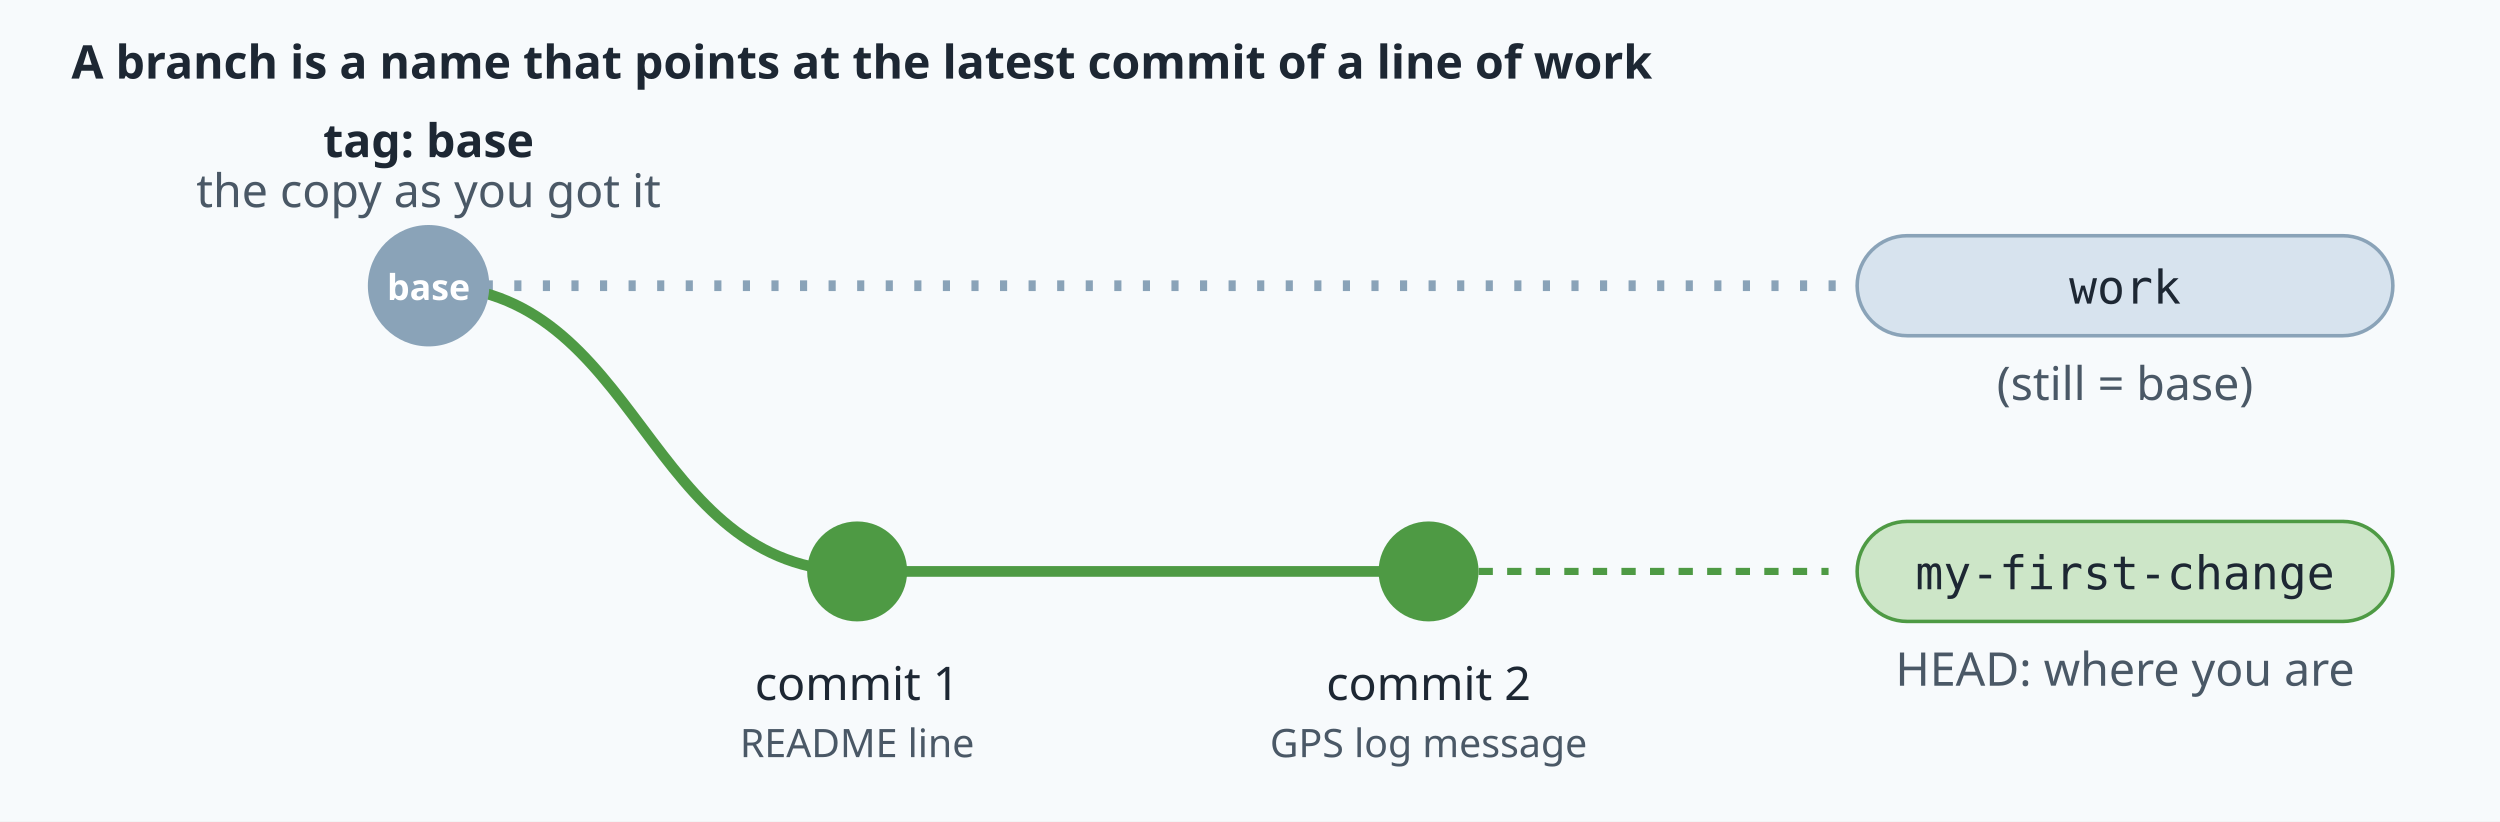
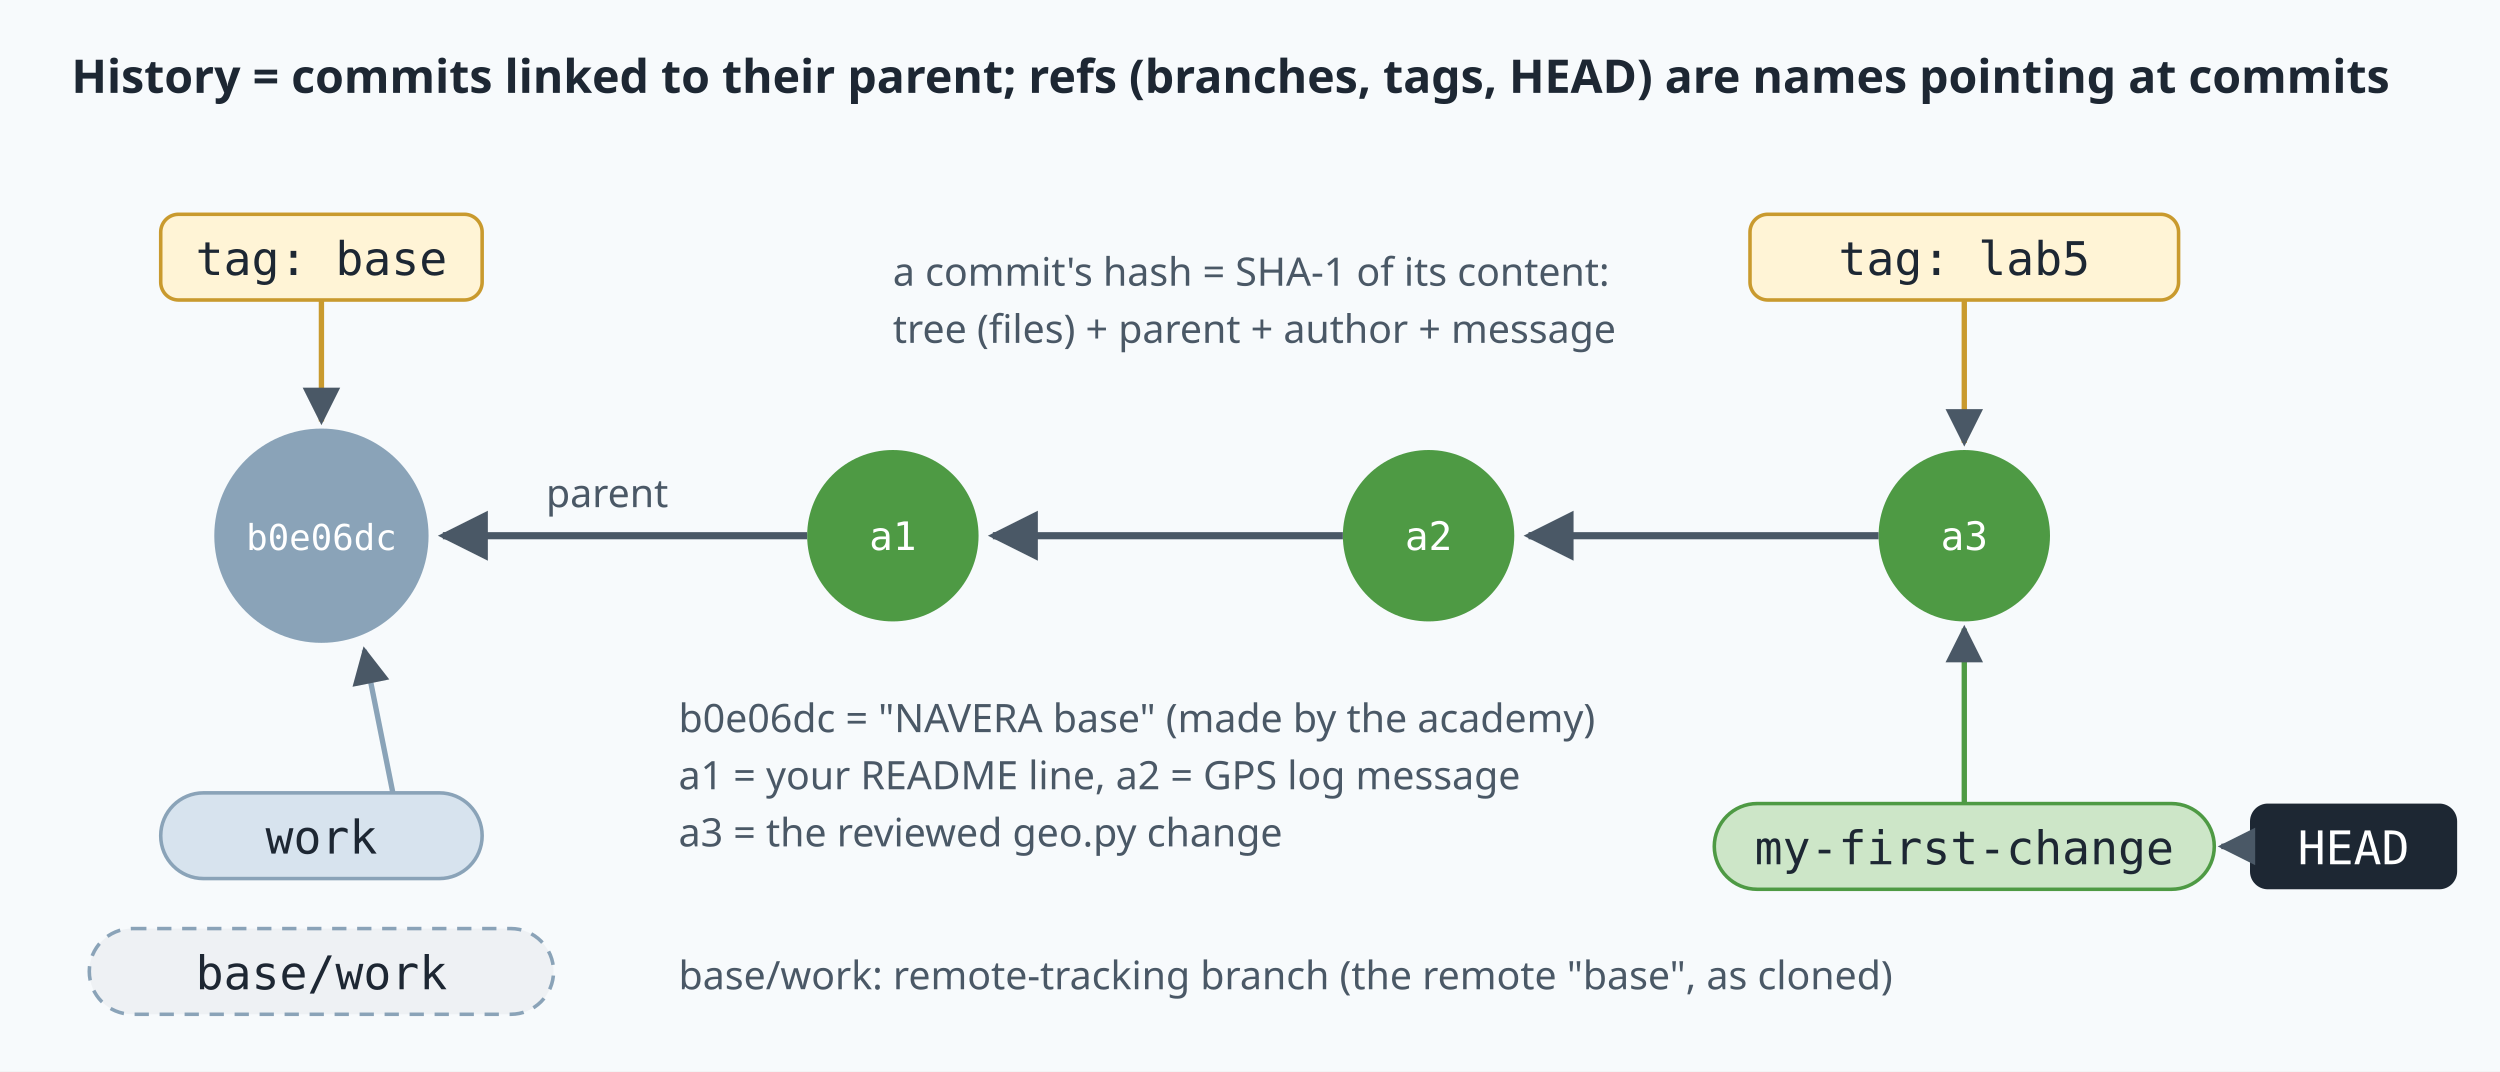
- <svg xmlns="http://www.w3.org/2000/svg" viewBox="0 0 700 230" font-family="sans-serif" font-size="13">
-   <rect width="700" height="230" fill="#f7fafc" />
-   <line x1="120" y1="80" x2="560" y2="80" stroke="#8aa3b8" stroke-width="3" stroke-dasharray="2 6" />
-   <path d="M120 80 C180 80 180 160 240 160" fill="none" stroke="#4e9a44" stroke-width="3" />
-   <circle cx="120" cy="80" r="17" fill="#8aa3b8" />
-   <text x="120" y="84" text-anchor="middle" fill="#ffffff" font-size="10" font-weight="bold">base</text>
-   <text x="120" y="44" text-anchor="middle" fill="#1d2733" font-weight="bold">tag: base</text>
-   <text x="120" y="58" text-anchor="middle" fill="#4a5866">the copy as you got it</text>
-   <rect x="520" y="66" width="150" height="28" rx="14" fill="#d7e3ee" stroke="#8aa3b8" />
-   <text x="595" y="85" text-anchor="middle" font-family="monospace" fill="#1d2733">work</text>
-   <text x="595" y="112" text-anchor="middle" fill="#4a5866">(still = base)</text>
-   <line x1="240" y1="160" x2="400" y2="160" stroke="#4e9a44" stroke-width="3" />
-   <circle cx="240" cy="160" r="14" fill="#4e9a44" />
-   <text x="240" y="196" text-anchor="middle" fill="#1d2733">commit 1</text>
-   <text x="240" y="212" text-anchor="middle" fill="#4a5866" font-size="11">README line</text>
-   <circle cx="400" cy="160" r="14" fill="#4e9a44" />
-   <text x="400" y="196" text-anchor="middle" fill="#1d2733">commit 2</text>
-   <text x="400" y="212" text-anchor="middle" fill="#4a5866" font-size="11">GPS log message</text>
-   <line x1="414" y1="160" x2="512" y2="160" stroke="#4e9a44" stroke-width="2" stroke-dasharray="4 4" />
-   <rect x="520" y="146" width="150" height="28" rx="14" fill="#cde6c8" stroke="#4e9a44" />
-   <text x="595" y="165" text-anchor="middle" font-family="monospace" fill="#1d2733">my-first-change</text>
-   <text x="595" y="192" text-anchor="middle" fill="#4a5866">HEAD: where you are</text>
-   <text x="20" y="22" fill="#1d2733" font-weight="bold">A branch is a name that points at the latest commit of a line of work</text>
+ <svg xmlns="http://www.w3.org/2000/svg" viewBox="0 0 700 300" font-family="sans-serif" font-size="13">
+   <defs>
+     <marker id="ar" viewBox="0 0 10 10" refX="9" refY="5" markerWidth="7" markerHeight="7" orient="auto">
+       <path d="M0 0 L10 5 L0 10 Z" fill="#4a5866" />
+     </marker>
+   </defs>
+   <rect width="700" height="300" fill="#f7fafc" />
+   <text x="20" y="26" fill="#1d2733" font-weight="bold">History = commits linked to their parent; refs (branches, tags, HEAD) are names pointing at commits</text>
+   <g font-size="11" fill="#ffffff" text-anchor="middle" font-family="monospace">
+     <circle cx="90" cy="150" r="30" fill="#8aa3b8" />
+     <text x="90" y="154" font-size="10">b0e06dc</text>
+     <circle cx="250" cy="150" r="24" fill="#4e9a44" />
+     <text x="250" y="154">a1</text>
+     <circle cx="400" cy="150" r="24" fill="#4e9a44" />
+     <text x="400" y="154">a2</text>
+     <circle cx="550" cy="150" r="24" fill="#4e9a44" />
+     <text x="550" y="154">a3</text>
+   </g>
+   <line x1="226" y1="150" x2="124" y2="150" stroke="#4a5866" stroke-width="2" marker-end="url(#ar)" />
+   <line x1="376" y1="150" x2="278" y2="150" stroke="#4a5866" stroke-width="2" marker-end="url(#ar)" />
+   <line x1="526" y1="150" x2="428" y2="150" stroke="#4a5866" stroke-width="2" marker-end="url(#ar)" />
+   <text x="170" y="142" fill="#4a5866" font-size="11" text-anchor="middle">parent</text>
+   <g font-size="11" fill="#4a5866">
+     <text x="190" y="205">b0e06dc = "NAVERA base" (made by the academy)</text>
+     <text x="190" y="221">a1 = your README line,  a2 = GPS log message</text>
+     <text x="190" y="237">a3 = the reviewed geo.py change</text>
+   </g>
+   <rect x="45" y="60" width="90" height="24" rx="5" fill="#fff4d6" stroke="#c99a2e" />
+   <text x="90" y="77" text-anchor="middle" font-family="monospace" fill="#1d2733">tag: base</text>
+   <rect x="45" y="222" width="90" height="24" rx="12" fill="#d7e3ee" stroke="#8aa3b8" />
+   <text x="90" y="239" text-anchor="middle" font-family="monospace" fill="#1d2733">work</text>
+   <rect x="25" y="260" width="130" height="24" rx="12" fill="#eef1f4" stroke="#8aa3b8" stroke-dasharray="4 3" />
+   <text x="90" y="277" text-anchor="middle" font-family="monospace" fill="#1d2733">base/work</text>
+   <line x1="90" y1="84" x2="90" y2="118" stroke="#c99a2e" stroke-width="1.5" marker-end="url(#ar)" />
+   <line x1="110" y1="222" x2="102" y2="182" stroke="#8aa3b8" stroke-width="1.5" marker-end="url(#ar)" />
+   <rect x="490" y="60" width="120" height="24" rx="5" fill="#fff4d6" stroke="#c99a2e" />
+   <text x="550" y="77" text-anchor="middle" font-family="monospace" fill="#1d2733">tag: lab5</text>
+   <line x1="550" y1="84" x2="550" y2="124" stroke="#c99a2e" stroke-width="1.5" marker-end="url(#ar)" />
+   <rect x="480" y="225" width="140" height="24" rx="12" fill="#cde6c8" stroke="#4e9a44" />
+   <text x="550" y="242" text-anchor="middle" font-family="monospace" fill="#1d2733">my-first-change</text>
+   <line x1="550" y1="225" x2="550" y2="176" stroke="#4e9a44" stroke-width="1.5" marker-end="url(#ar)" />
+   <rect x="630" y="225" width="58" height="24" rx="5" fill="#1d2733" />
+   <text x="659" y="242" text-anchor="middle" font-family="monospace" fill="#ffffff">HEAD</text>
+   <line x1="630" y1="237" x2="622" y2="237" stroke="#1d2733" stroke-width="1.5" marker-end="url(#ar)" />
+   <text x="250" y="80" fill="#4a5866" font-size="11">a commit's hash = SHA-1 of its content:</text>
+   <text x="250" y="96" fill="#4a5866" font-size="11">tree (files) + parent + author + message</text>
+   <text x="190" y="277" fill="#4a5866" font-size="11">base/work: remote-tracking branch (the remote "base", as cloned)</text>
</svg>
